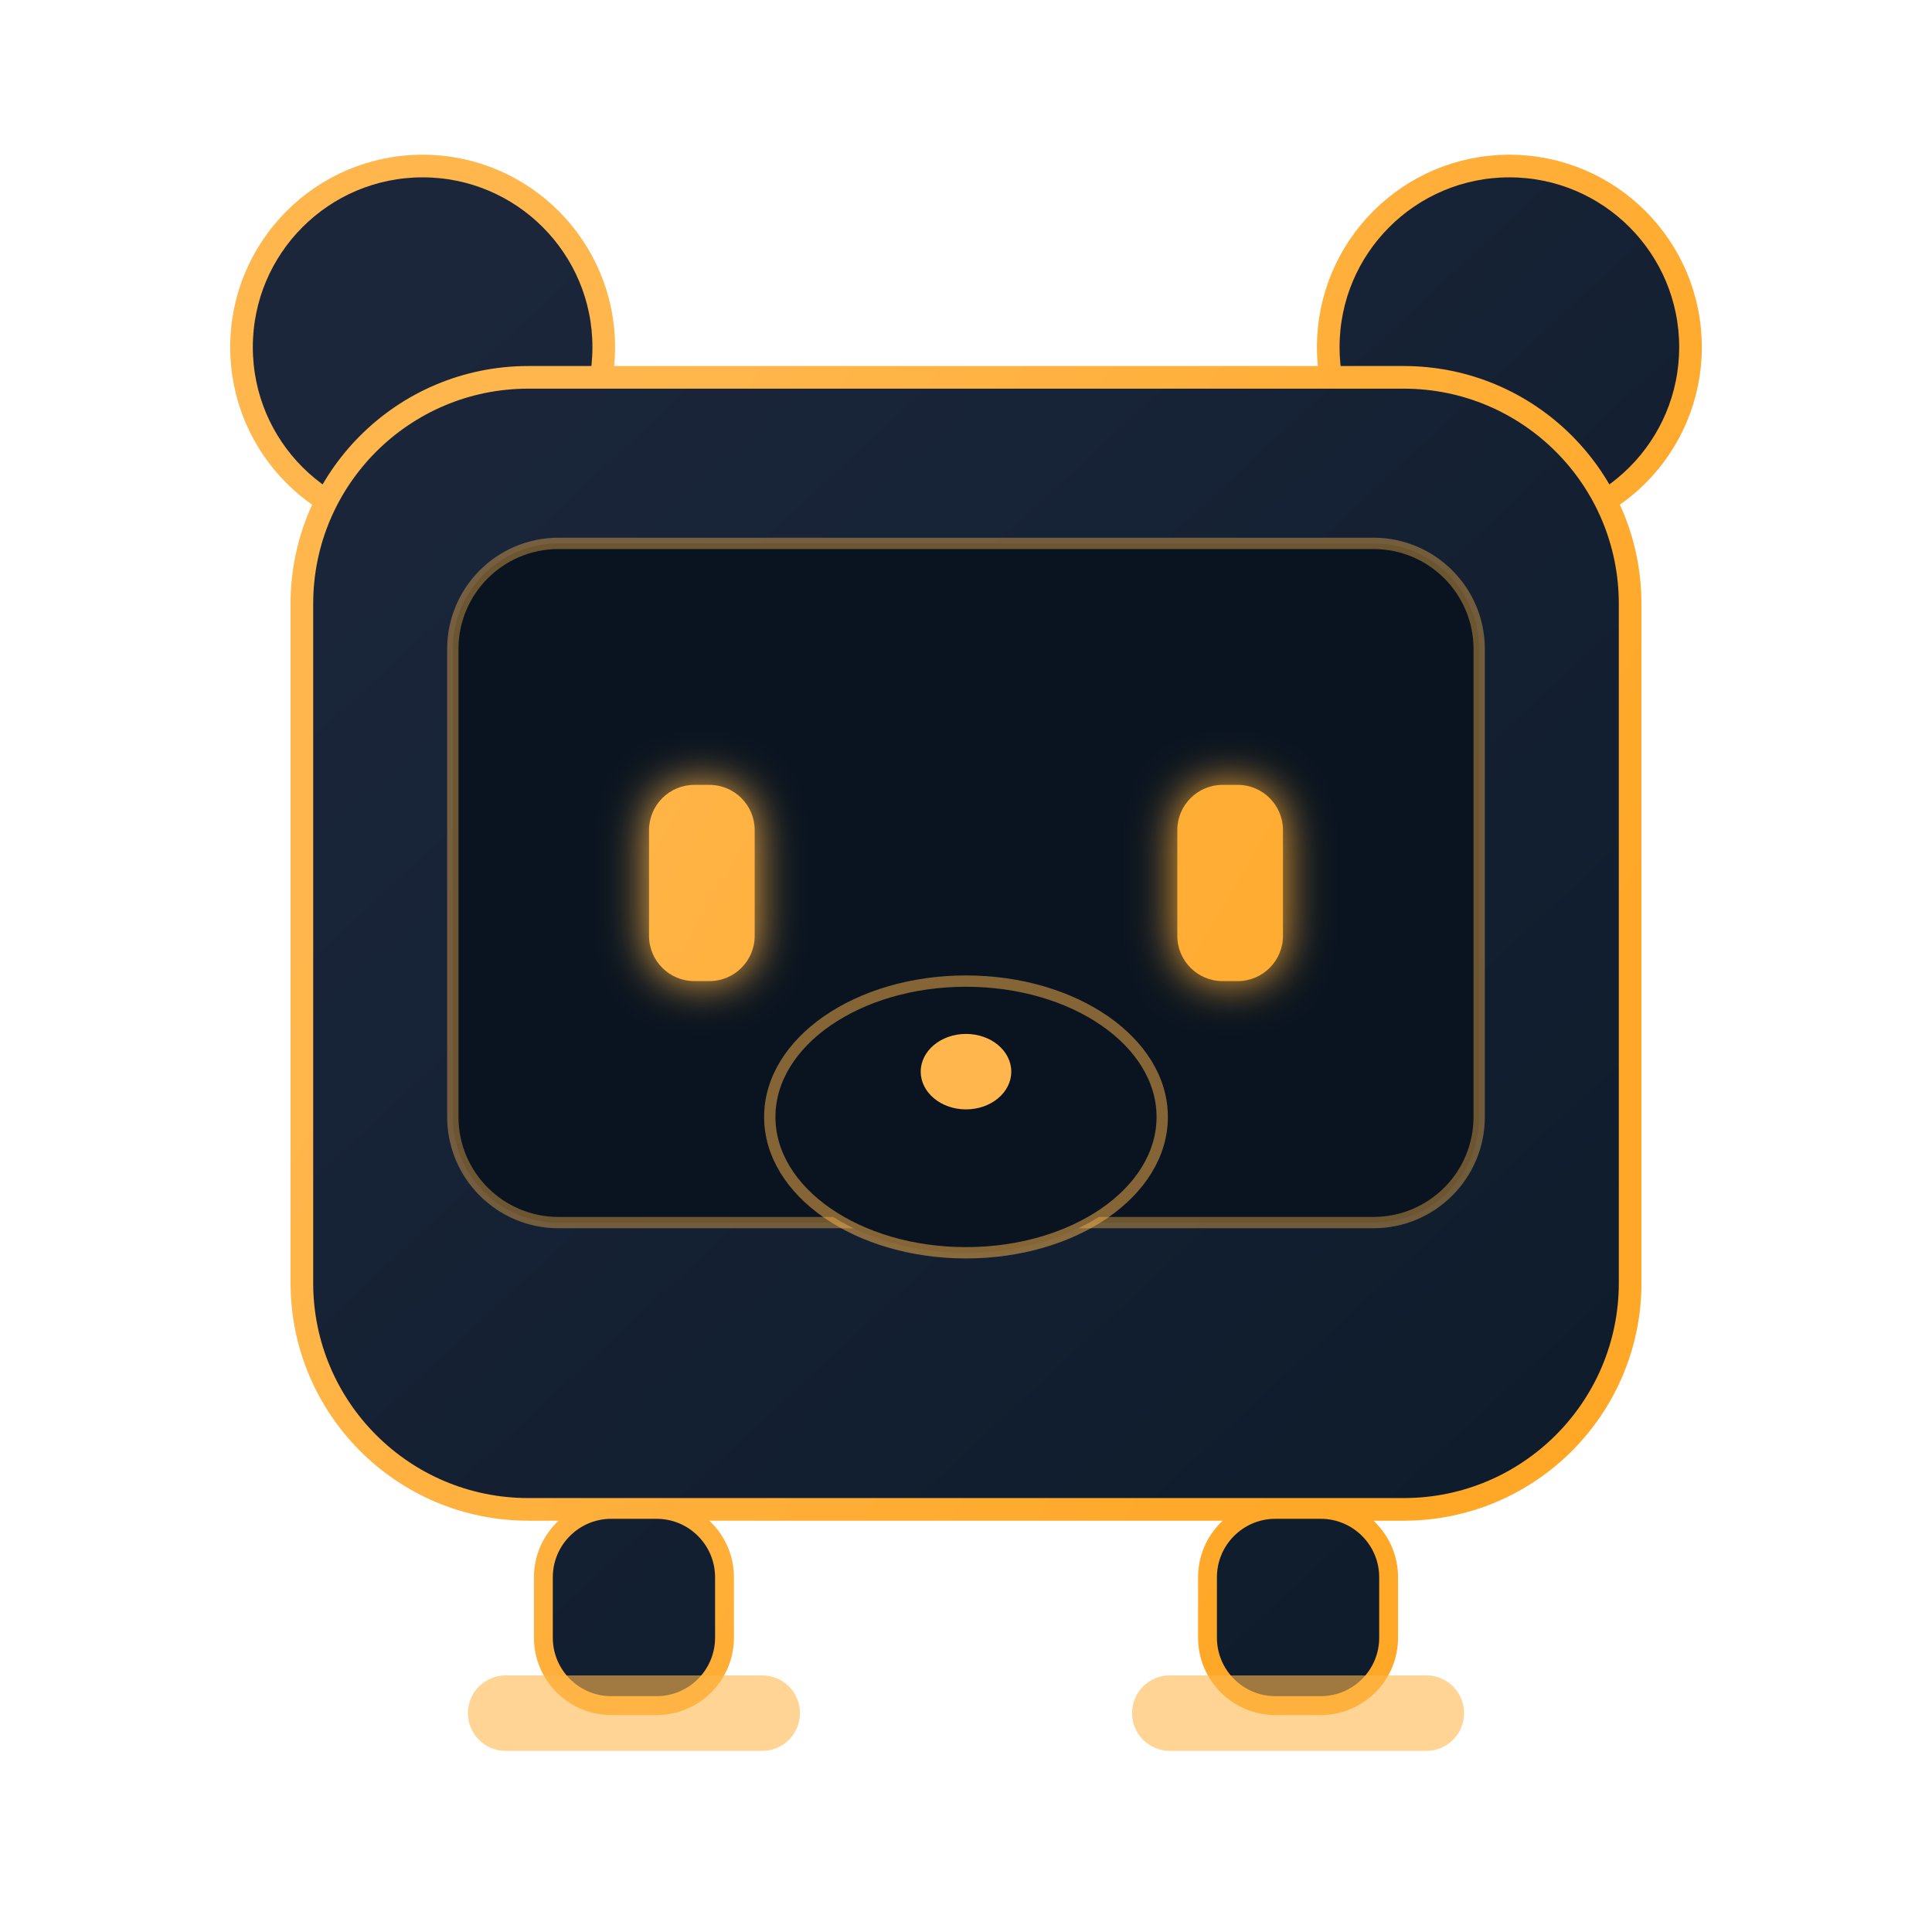
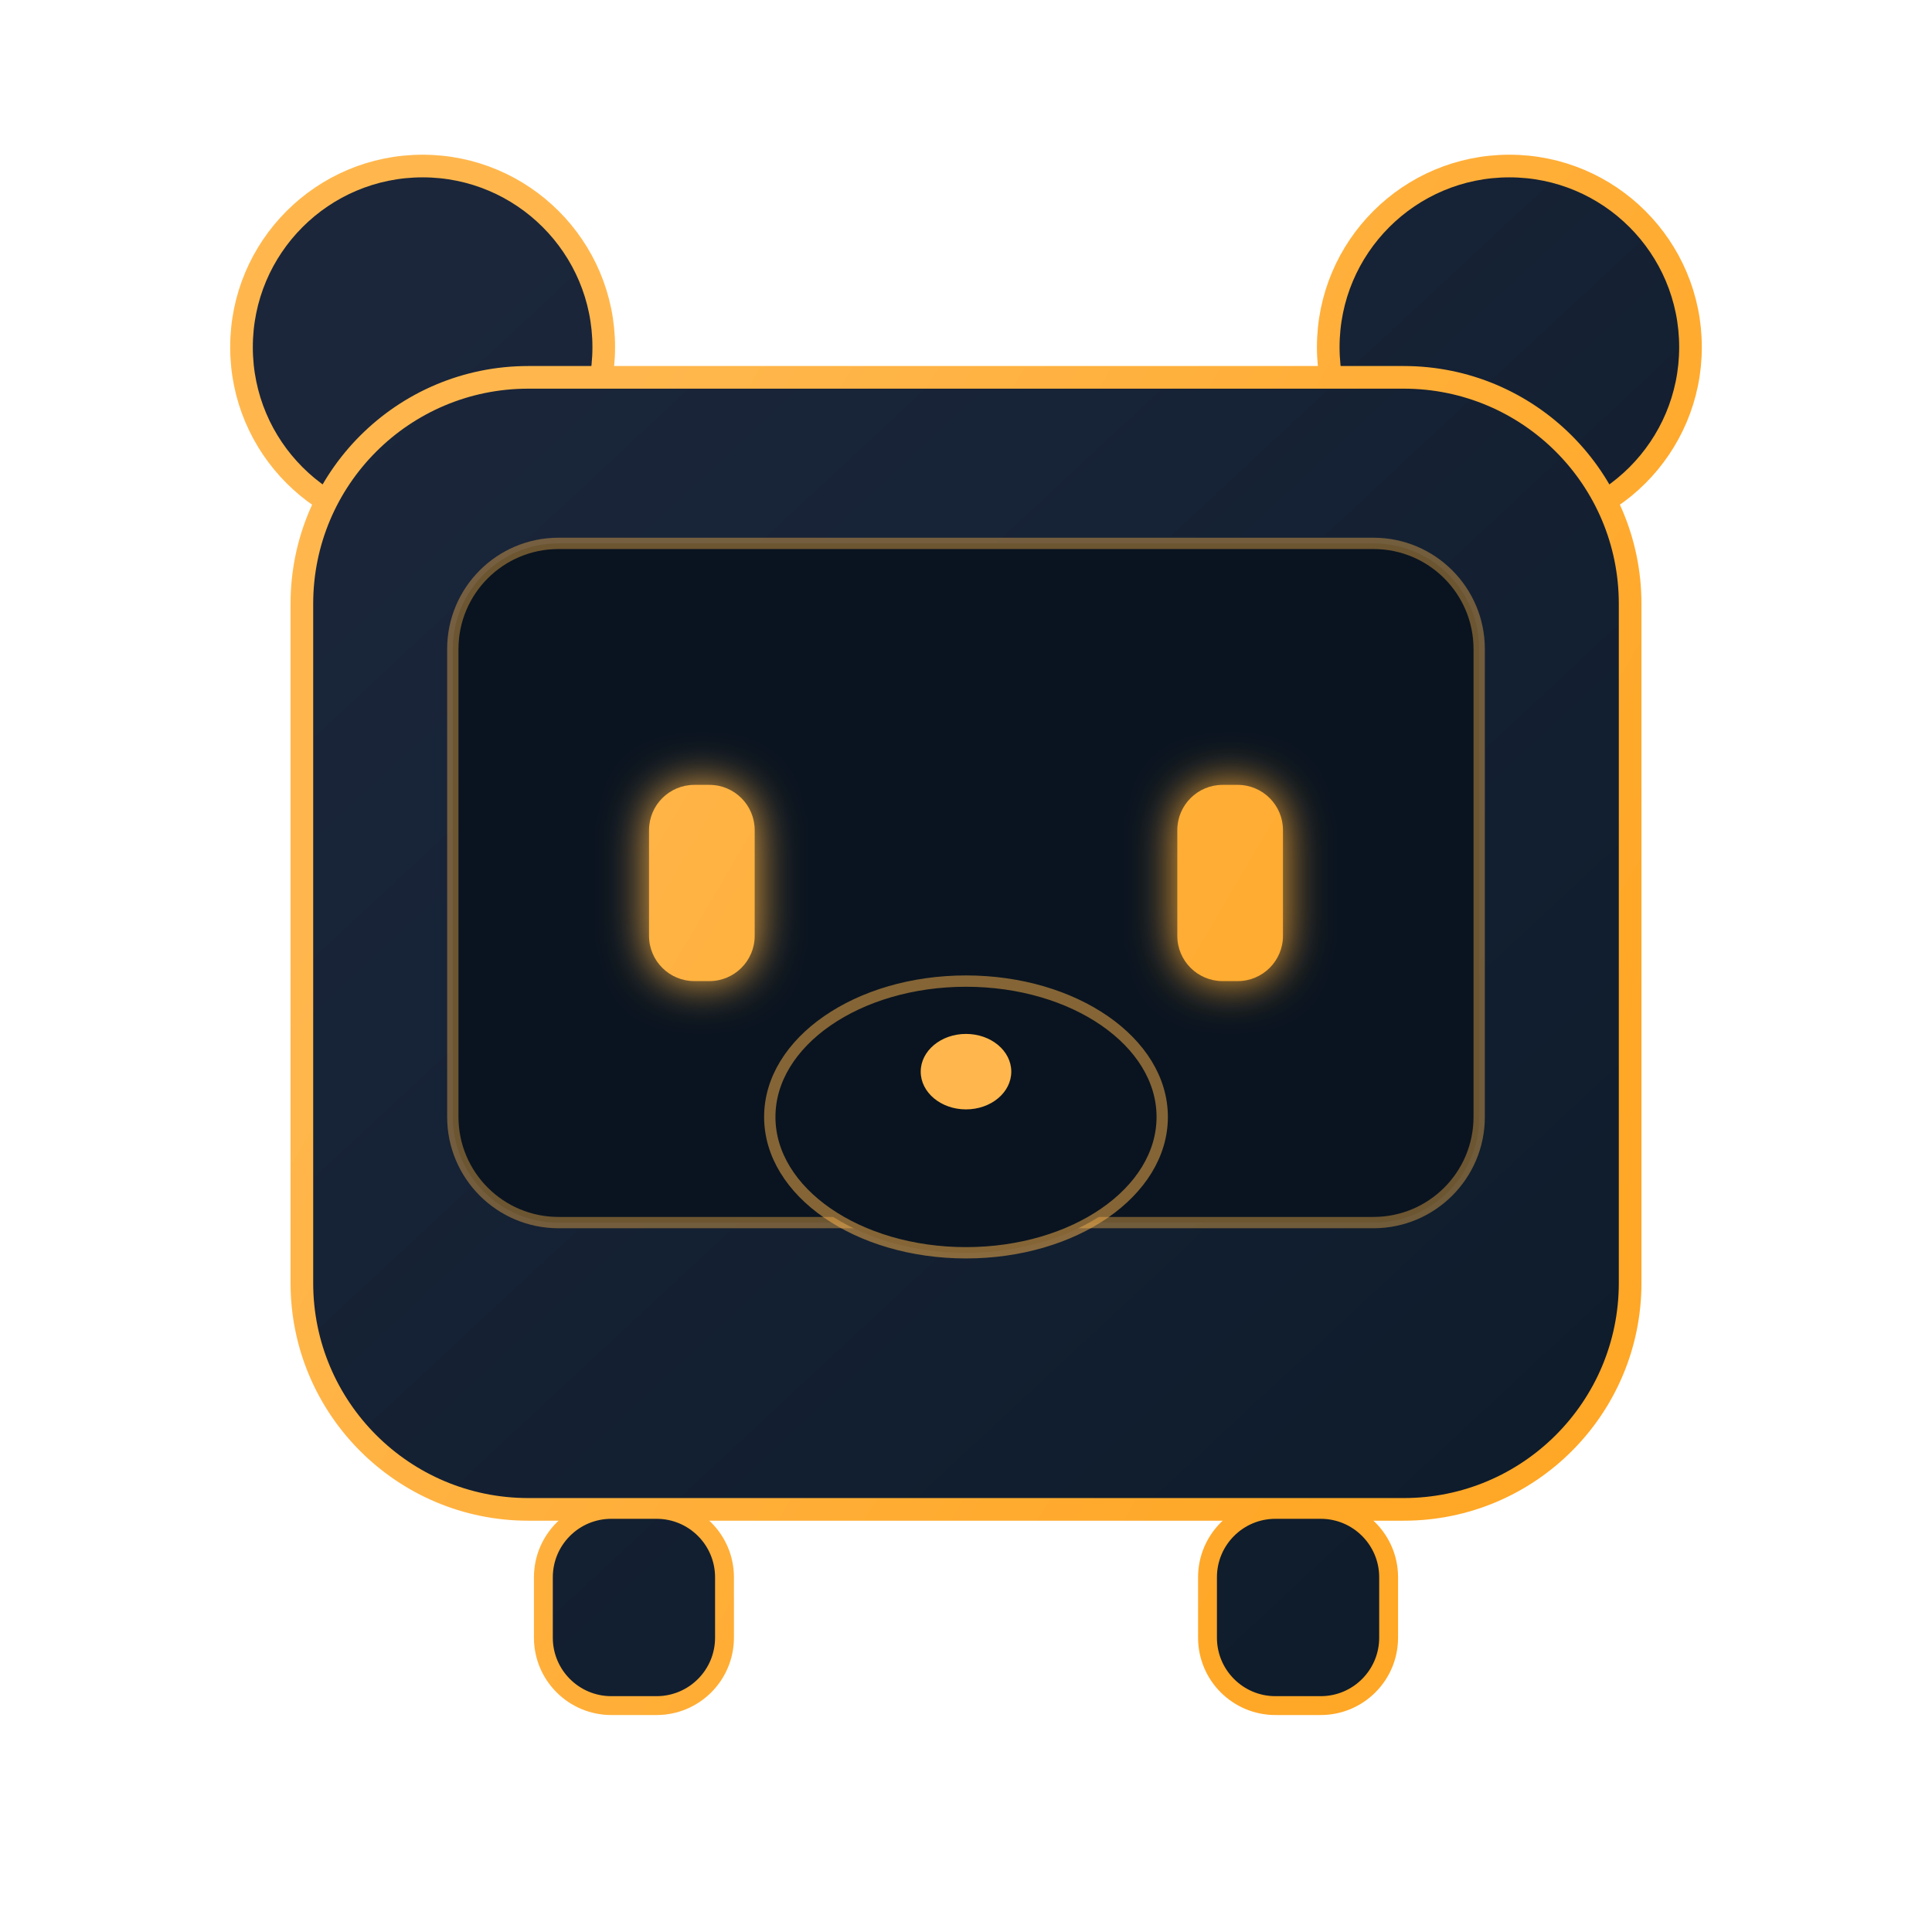
<svg xmlns="http://www.w3.org/2000/svg" width="256" height="256" viewBox="0 0 256 256" fill="none">
  <defs>
    <linearGradient id="bodyGrad" x1="48" y1="48" x2="208" y2="220" gradientUnits="userSpaceOnUse">
      <stop offset="0" stop-color="#1b263b" />
      <stop offset="1" stop-color="#0d1b2a" />
    </linearGradient>
    <linearGradient id="accentGrad" x1="60" y1="90" x2="196" y2="170" gradientUnits="userSpaceOnUse">
      <stop offset="0" stop-color="#ffb74d" />
      <stop offset="1" stop-color="#ffa726" />
    </linearGradient>
    <filter id="glow" x="-30%" y="-30%" width="160%" height="160%">
      <feGaussianBlur stdDeviation="3" result="blur" />
      <feMerge>
        <feMergeNode in="blur" />
        <feMergeNode in="SourceGraphic" />
      </feMerge>
    </filter>
  </defs>
  <g id="pet-body-group">
    <circle cx="56" cy="46" r="24" fill="url(#bodyGrad)" stroke="url(#accentGrad)" stroke-width="3" />
    <circle cx="200" cy="46" r="24" fill="url(#bodyGrad)" stroke="url(#accentGrad)" stroke-width="3" />
    <rect x="40" y="50" width="176" height="150" rx="30" fill="url(#bodyGrad)" stroke="url(#accentGrad)" stroke-width="3" />
    <rect x="60" y="72" width="136" height="90" rx="14" fill="#0a1420" stroke="#ffb74d" stroke-opacity="0.4" stroke-width="1.5" />
    <g filter="url(#glow)">
      <rect x="86" y="104" width="14" height="26" rx="6" fill="url(#accentGrad)">
        <animate attributeName="height" values="26;2;26" keyTimes="0;0.5;1" dur="3.2s" repeatCount="indefinite" />
        <animate attributeName="y" values="104;117;104" keyTimes="0;0.5;1" dur="3.2s" repeatCount="indefinite" />
      </rect>
      <rect x="156" y="104" width="14" height="26" rx="6" fill="url(#accentGrad)">
        <animate attributeName="height" values="26;2;26" keyTimes="0;0.5;1" dur="3.2s" repeatCount="indefinite" />
        <animate attributeName="y" values="104;117;104" keyTimes="0;0.5;1" dur="3.2s" repeatCount="indefinite" />
      </rect>
    </g>
    <ellipse cx="128" cy="148" rx="26" ry="18" fill="#0a1420" stroke="#ffb74d" stroke-opacity="0.5" stroke-width="1.5" />
    <ellipse cx="128" cy="142" rx="6" ry="5" fill="#ffb74d" />
    <rect x="72" y="200" width="24" height="26" rx="9" fill="url(#bodyGrad)" stroke="url(#accentGrad)" stroke-width="2.5" />
    <rect x="160" y="200" width="24" height="26" rx="9" fill="url(#bodyGrad)" stroke="url(#accentGrad)" stroke-width="2.5" />
-     <rect x="62" y="222" width="44" height="10" rx="5" fill="#ffb74d" fill-opacity="0.6" />
-     <rect x="150" y="222" width="44" height="10" rx="5" fill="#ffb74d" fill-opacity="0.6" />
  </g>
</svg>
